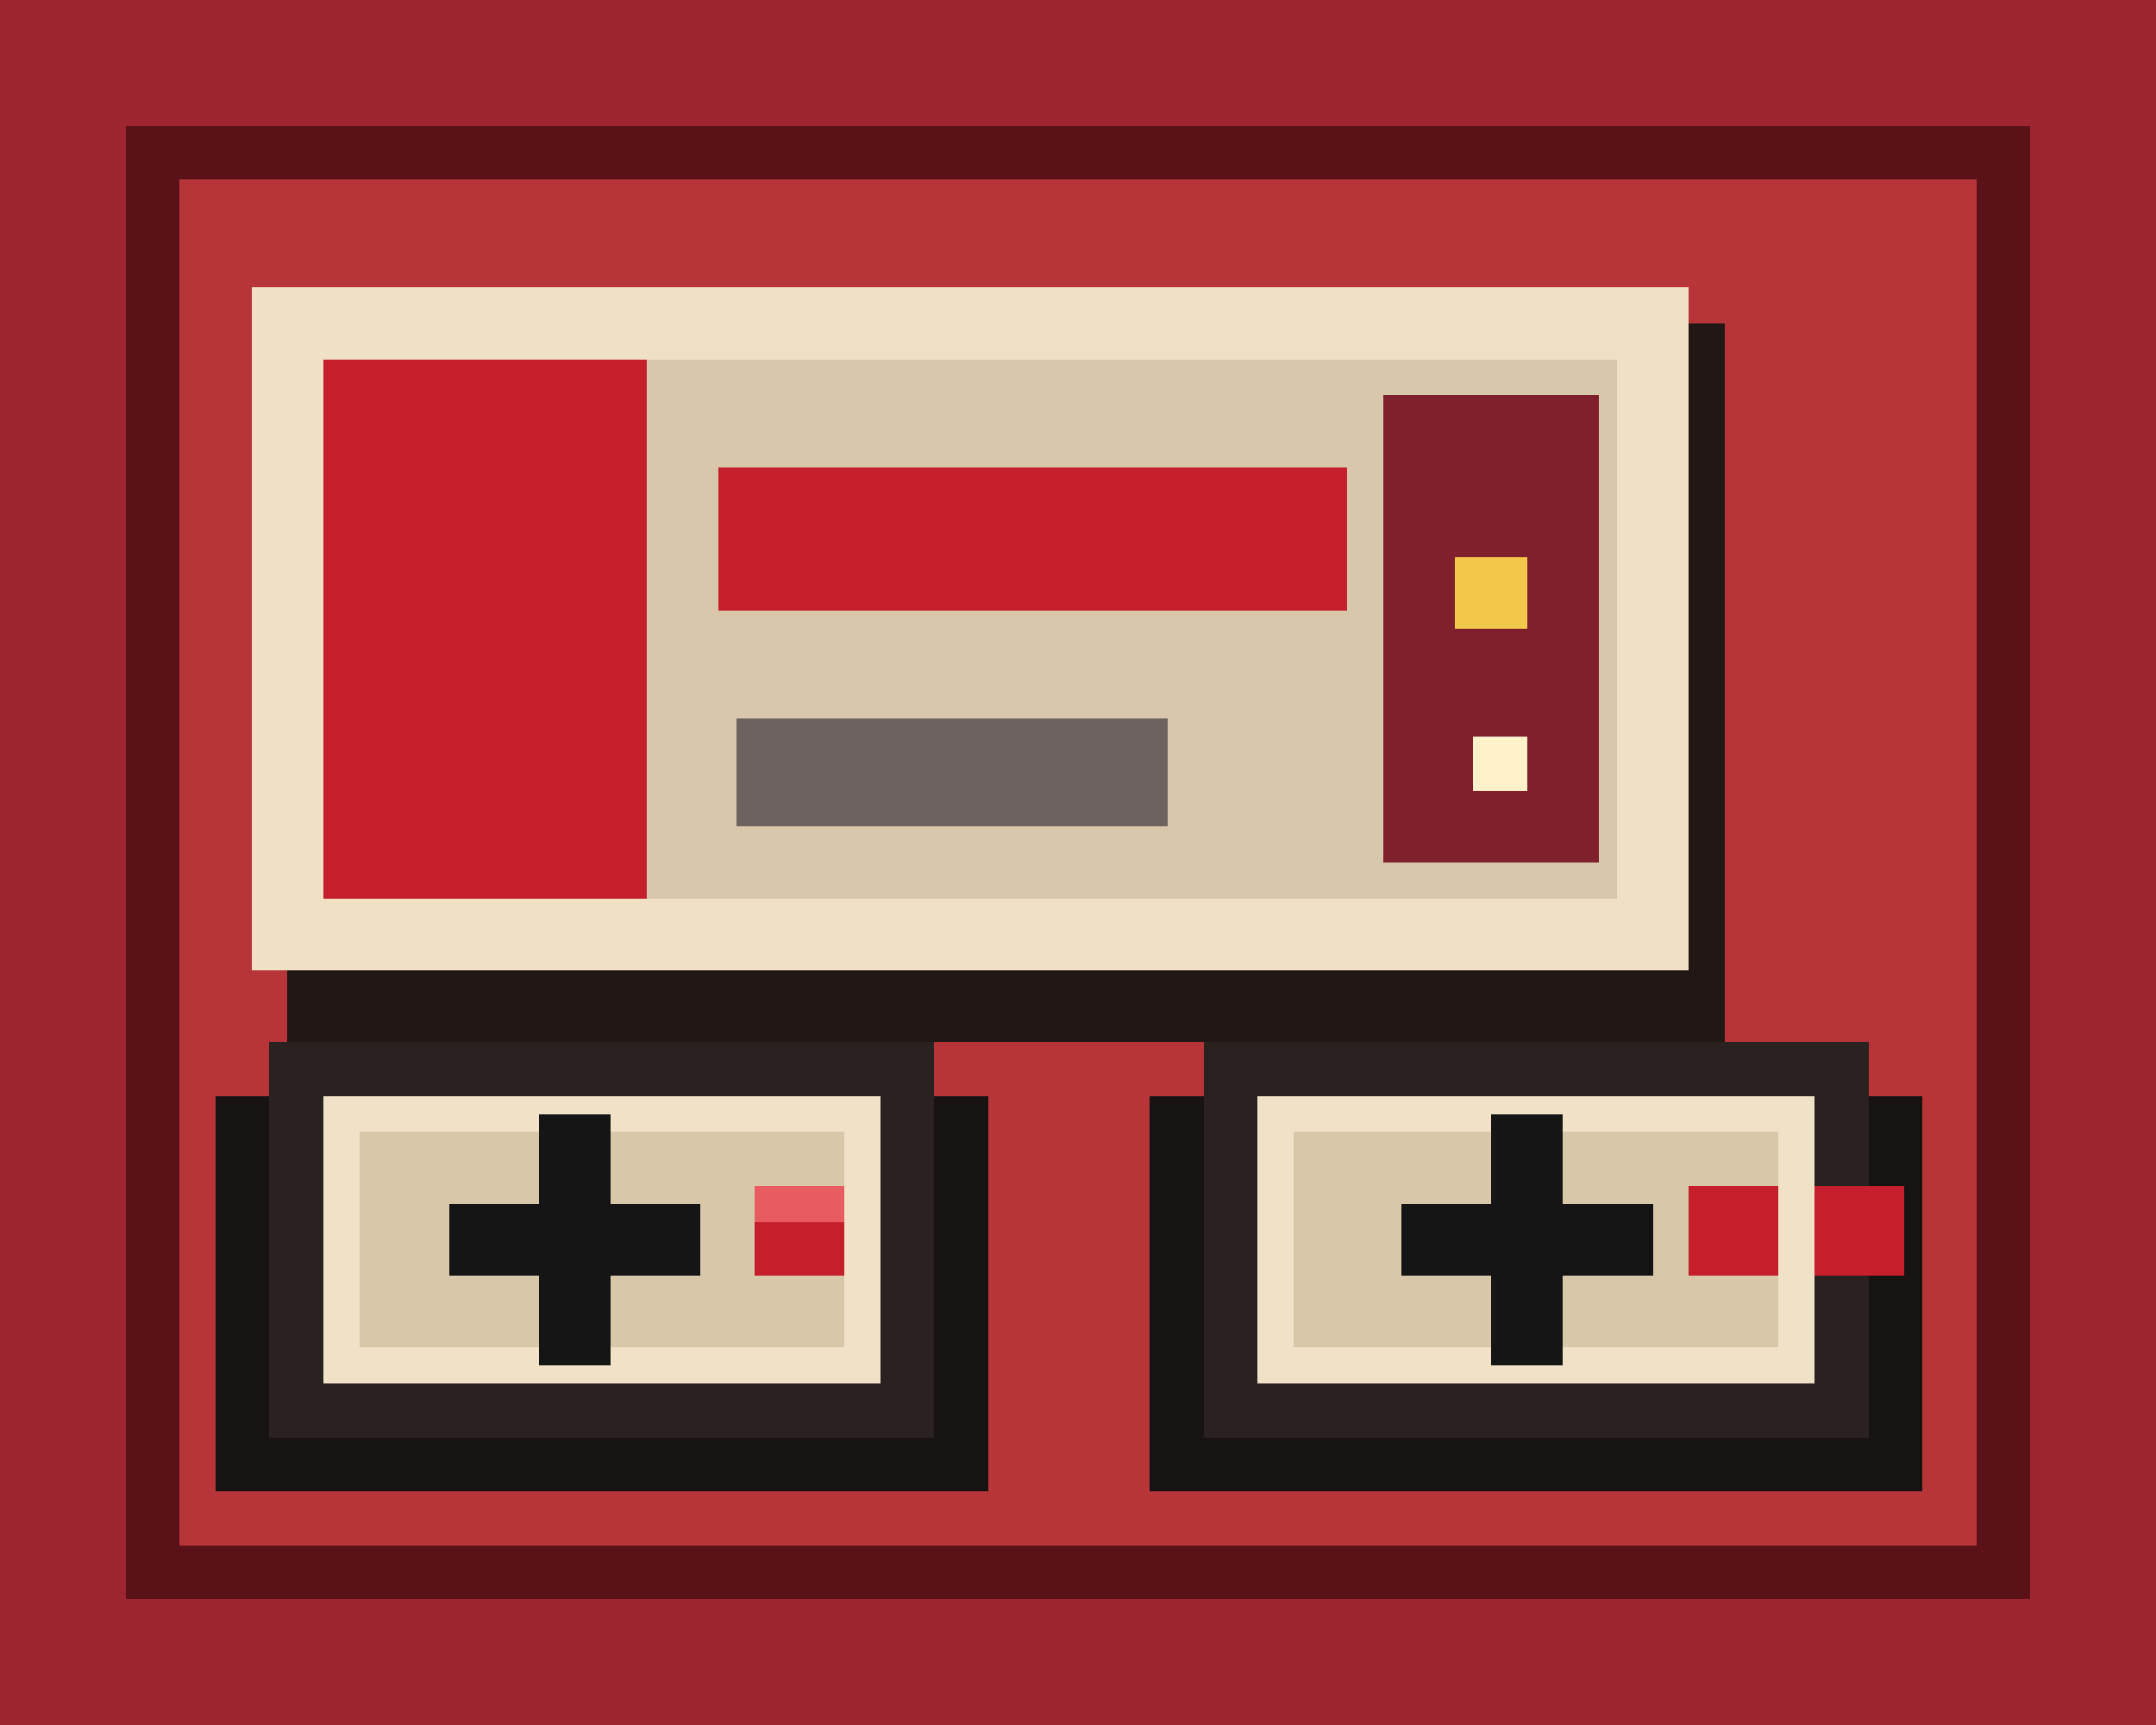
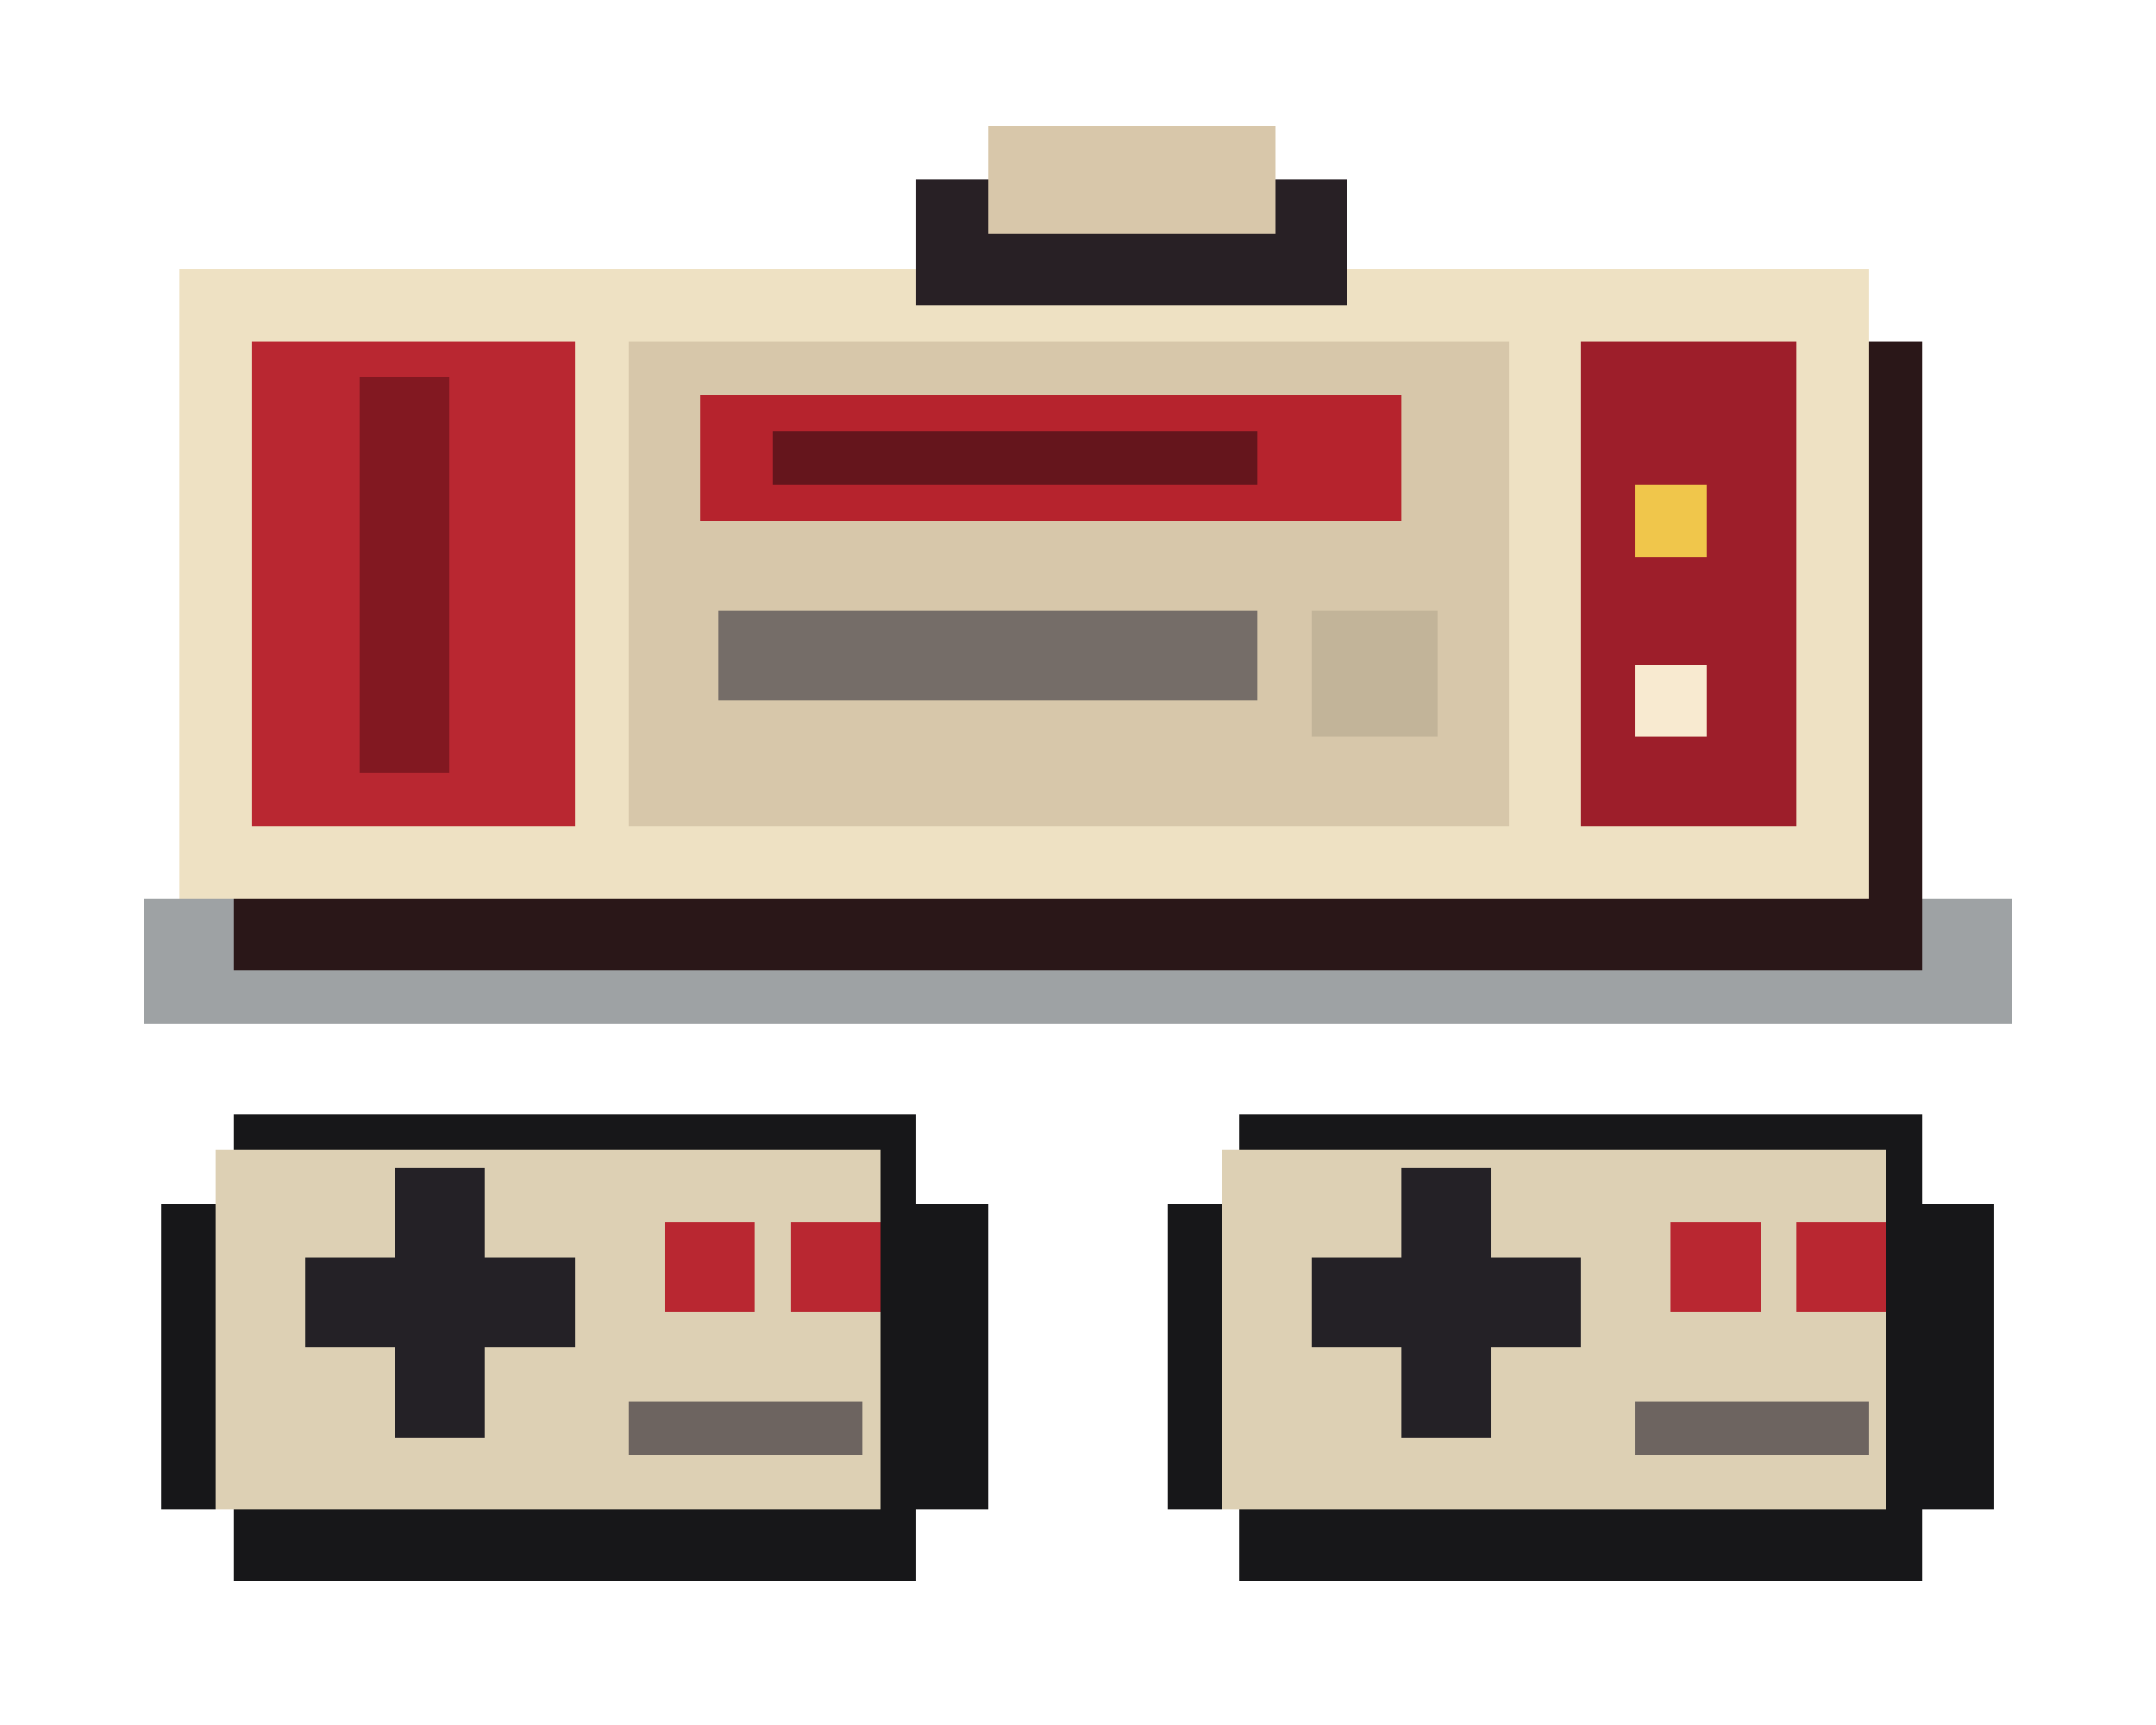
<svg xmlns="http://www.w3.org/2000/svg" viewBox="0 0 120 96" shape-rendering="crispEdges">
-   <rect width="120" height="96" fill="#9d2630" />
-   <rect x="7" y="7" width="106" height="82" fill="#5b1118" />
-   <rect x="10" y="10" width="100" height="76" fill="#b73539" />
-   <rect x="16" y="18" width="80" height="40" fill="#211714" />
-   <rect x="14" y="16" width="80" height="38" fill="#f0e0c4" />
-   <rect x="18" y="20" width="72" height="30" fill="#d8c7ab" />
-   <rect x="18" y="20" width="18" height="30" fill="#c51f2c" />
-   <rect x="40" y="26" width="35" height="8" fill="#c51f2c" />
-   <rect x="41" y="40" width="24" height="6" fill="#6c6260" />
-   <rect x="77" y="22" width="12" height="26" fill="#80202c" />
-   <rect x="81" y="31" width="4" height="4" fill="#f2c84b" />
-   <rect x="82" y="41" width="3" height="3" fill="#fff1c9" />
-   <rect x="12" y="61" width="43" height="22" fill="#171313" />
-   <rect x="15" y="58" width="37" height="22" fill="#2a2221" />
-   <rect x="18" y="61" width="31" height="16" fill="#f1e2c7" />
-   <rect x="20" y="63" width="27" height="12" fill="#d9c7aa" />
-   <rect x="25" y="67" width="14" height="4" fill="#151515" />
-   <rect x="30" y="62" width="4" height="14" fill="#151515" />
-   <rect x="42" y="66" width="5" height="5" fill="#c51f2c" />
-   <rect x="42" y="66" width="5" height="2" fill="#e85b61" />
-   <rect x="64" y="61" width="43" height="22" fill="#171313" />
-   <rect x="67" y="58" width="37" height="22" fill="#2a2221" />
-   <rect x="70" y="61" width="31" height="16" fill="#f1e2c7" />
-   <rect x="72" y="63" width="27" height="12" fill="#d9c7aa" />
-   <rect x="78" y="67" width="14" height="4" fill="#151515" />
-   <rect x="83" y="62" width="4" height="14" fill="#151515" />
-   <rect x="94" y="66" width="5" height="5" fill="#c51f2c" />
-   <rect x="101" y="66" width="5" height="5" fill="#c51f2c" />
+   <rect x="8" y="50" width="104" height="7" fill="#172126" opacity=".42" />
+   <rect x="13" y="19" width="94" height="35" fill="#2a1718" />
+   <rect x="10" y="15" width="94" height="35" fill="#eee1c3" />
+   <rect x="14" y="19" width="18" height="27" fill="#b92731" />
+   <rect x="35" y="19" width="49" height="27" fill="#d7c7aa" />
+   <rect x="88" y="19" width="12" height="27" fill="#9d1e2a" />
+   <rect x="39" y="22" width="39" height="7" fill="#b6232d" />
+   <rect x="43" y="24" width="27" height="3" fill="#65151c" />
+   <rect x="40" y="34" width="30" height="5" fill="#756d68" />
+   <rect x="73" y="34" width="7" height="7" fill="#c2b499" />
+   <rect x="91" y="27" width="4" height="4" fill="#f0c64b" />
+   <rect x="91" y="37" width="4" height="4" fill="#f8ead0" />
+   <rect x="20" y="21" width="5" height="22" fill="#821821" />
+   <rect x="51" y="10" width="24" height="7" fill="#282025" />
+   <rect x="55" y="7" width="16" height="6" fill="#d8c7aa" />
+   <path d="M9 67h4v-5h38v5h4v17h-4v4H13v-4H9z" fill="#171719" />
+   <path d="M12 64h37v20H12z" fill="#ddd0b4" />
+   <rect x="17" y="70" width="15" height="5" fill="#242126" />
+   <rect x="22" y="65" width="5" height="15" fill="#242126" />
+   <rect x="37" y="68" width="5" height="5" fill="#b92731" />
+   <rect x="44" y="68" width="5" height="5" fill="#b92731" />
+   <rect x="35" y="78" width="13" height="3" fill="#6d6460" />
+   <path d="M65 67h4v-5h38v5h4v17h-4v4H69v-4h-4z" fill="#171719" />
+   <path d="M68 64h37v20H68z" fill="#ddd0b4" />
+   <rect x="73" y="70" width="15" height="5" fill="#242126" />
+   <rect x="78" y="65" width="5" height="15" fill="#242126" />
+   <rect x="93" y="68" width="5" height="5" fill="#b92731" />
+   <rect x="100" y="68" width="5" height="5" fill="#b92731" />
+   <rect x="91" y="78" width="13" height="3" fill="#6d6460" />
</svg>
